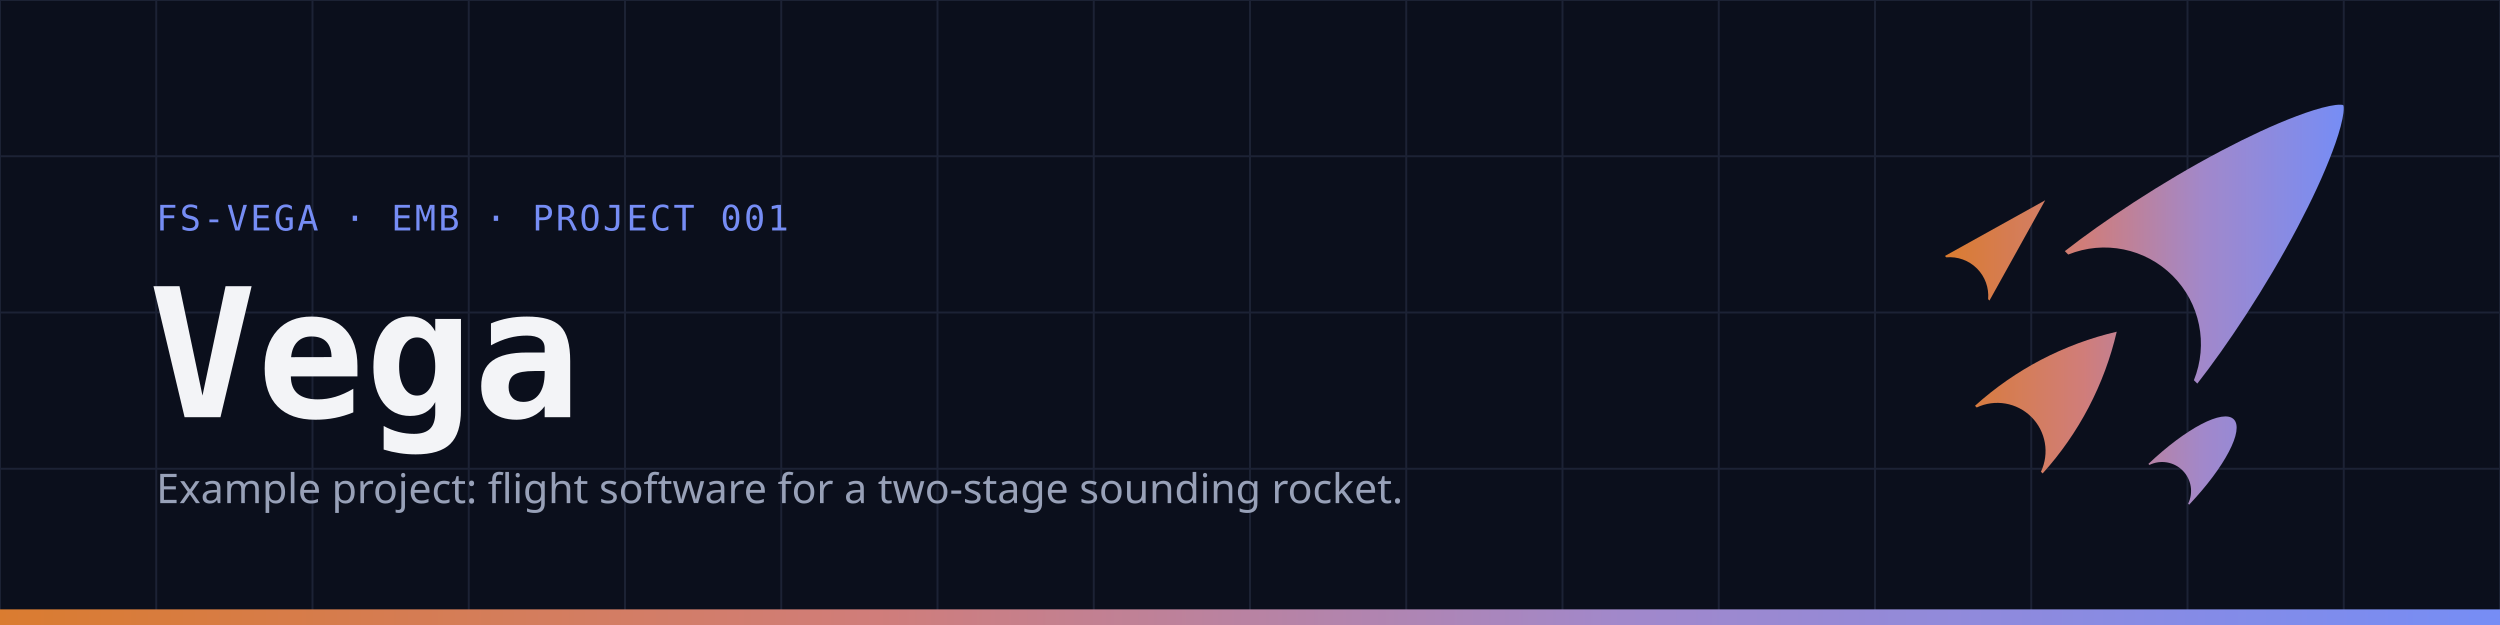
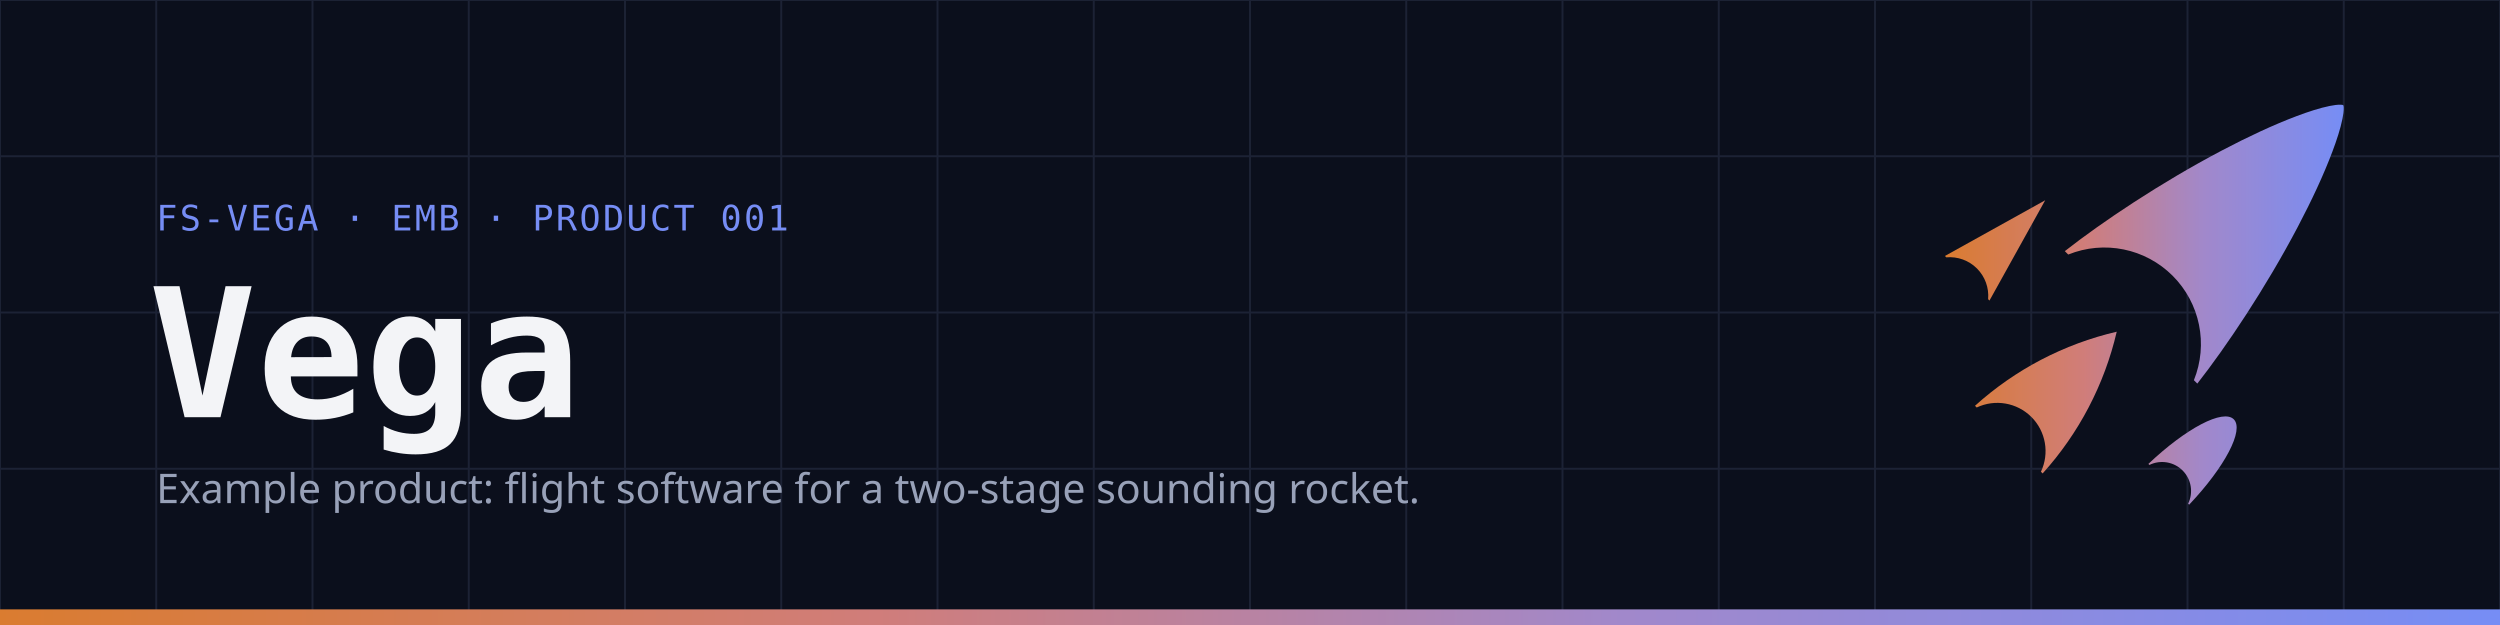
<svg xmlns="http://www.w3.org/2000/svg" width="2560" height="640" viewBox="0 0 2560 640" version="1.1">
  <defs id="defs">
    <linearGradient id="rb-strip" gradientUnits="userSpaceOnUse" x1="0" y1="0" x2="2560" y2="0">
      <stop offset="0.0" stop-color="#DA7C30" />
      <stop offset="0.35" stop-color="#D07D7A" />
      <stop offset="0.65" stop-color="#A188CB" />
      <stop offset="1.0" stop-color="#768DF5" />
    </linearGradient>
    <linearGradient id="rm-mg" gradientUnits="userSpaceOnUse" x1="0" y1="0" x2="199.422" y2="0">
      <stop offset="0.0" stop-color="#DA7C30" />
      <stop offset="0.35" stop-color="#D07D7A" />
      <stop offset="0.65" stop-color="#A188CB" />
      <stop offset="1.0" stop-color="#768DF5" />
    </linearGradient>
  </defs>
  <g id="layer-background">
    <rect width="2560" height="640" fill="#0B0F1C" />
    <path d="M0,0V640M160,0V640M320,0V640M480,0V640M640,0V640M800,0V640M960,0V640M1120,0V640M1280,0V640M1440,0V640M1600,0V640M1760,0V640M1920,0V640M2080,0V640M2240,0V640M2400,0V640M2560,0V640M0,0H2560M0,160H2560M0,320H2560M0,480H2560M0,640H2560" stroke="#2A3248" stroke-width="2" opacity="0.55" fill="none" />
    <rect x="0" y="624" width="2560" height="16" fill="url(#rb-strip)" />
  </g>
  <g id="layer-brand">
    <g transform="translate(1991.584 107.2) scale(2.048)">
      <path fill="url(#rm-mg)" d="M85.914,113.508 A159.848,159.848 0 0 1 48.869,184.382 L48.016,183.529 A24.128,24.128 0 0 0 15.893,151.406 L15.04,150.553 A159.848,159.848 0 0 1 85.914,113.508 Z" />
      <path fill="url(#rm-mg)" d="M50.149,47.781 L22.289,97.93 L21.606,97.248 A19.302,19.302 0 0 0 0.682,76.324 L0,75.642 L50.149,47.781 Z" />
      <path fill="url(#rm-mg)" d="M144.432,157.307 A14.477,50.669 45 0 1 122.124,200 L121.612,199.488 A14.477,14.477 0 0 0 102.251,180.127 L101.74,179.615 A14.477,50.669 45 0 1 144.432,157.307 Z" />
      <path fill="url(#rm-mg)" d="M199.181,0.241 C199.298,0.359 199.385,0.959 199.41,1.426 C199.492,3.027 199.147,5.238 198.788,7.014 C197.757,12.117 195.885,17.78 193.745,23.469 C189.367,35.111 183.456,47.753 176.438,61.098 C160.383,91.625 140.597,121.106 126.198,139.461 L124.492,137.755 A48.256,48.256 0 0 0 61.667,74.93 L59.961,73.224 C78.316,58.825 107.797,39.039 138.324,22.984 C151.669,15.965 164.31,10.055 175.953,5.676 C181.642,3.537 187.305,1.665 192.407,0.634 C194.184,0.275 196.395,-0.07 197.996,0.012 C198.463,0.036 199.063,0.124 199.181,0.241 Z" />
    </g>
  </g>
  <g id="layer-text-edit-me">
-     <text x="160" y="236" text-anchor="start" fill="#768DF5" style="font-family:'Cascadia Mono',monospace;font-weight:400;font-size:36px;letter-spacing:2.4px">FS-VEGA · EMB · PROJECT 001</text>
+     <text x="160" y="236" text-anchor="start" fill="#768DF5" style="font-family:'Cascadia Mono',monospace;font-weight:400;font-size:36px;letter-spacing:2.4px">FS-VEGA · EMB · PRODUCT 001</text>
    <text x="152" y="427.2" text-anchor="start" fill="#F3F4F7" style="font-family:'Cascadia Mono',monospace;font-weight:600;font-size:184px">Vega</text>
-     <text x="160" y="515.2" text-anchor="start" fill="#98A1B8" style="font-family:Archivo,sans-serif;font-weight:400;font-size:42px">Example project: flight software for a two-stage sounding rocket.</text>
+     <text x="160" y="515.2" text-anchor="start" fill="#98A1B8" style="font-family:Archivo,sans-serif;font-weight:400;font-size:42px">Example product: flight software for a two-stage sounding rocket.</text>
  </g>
</svg>
